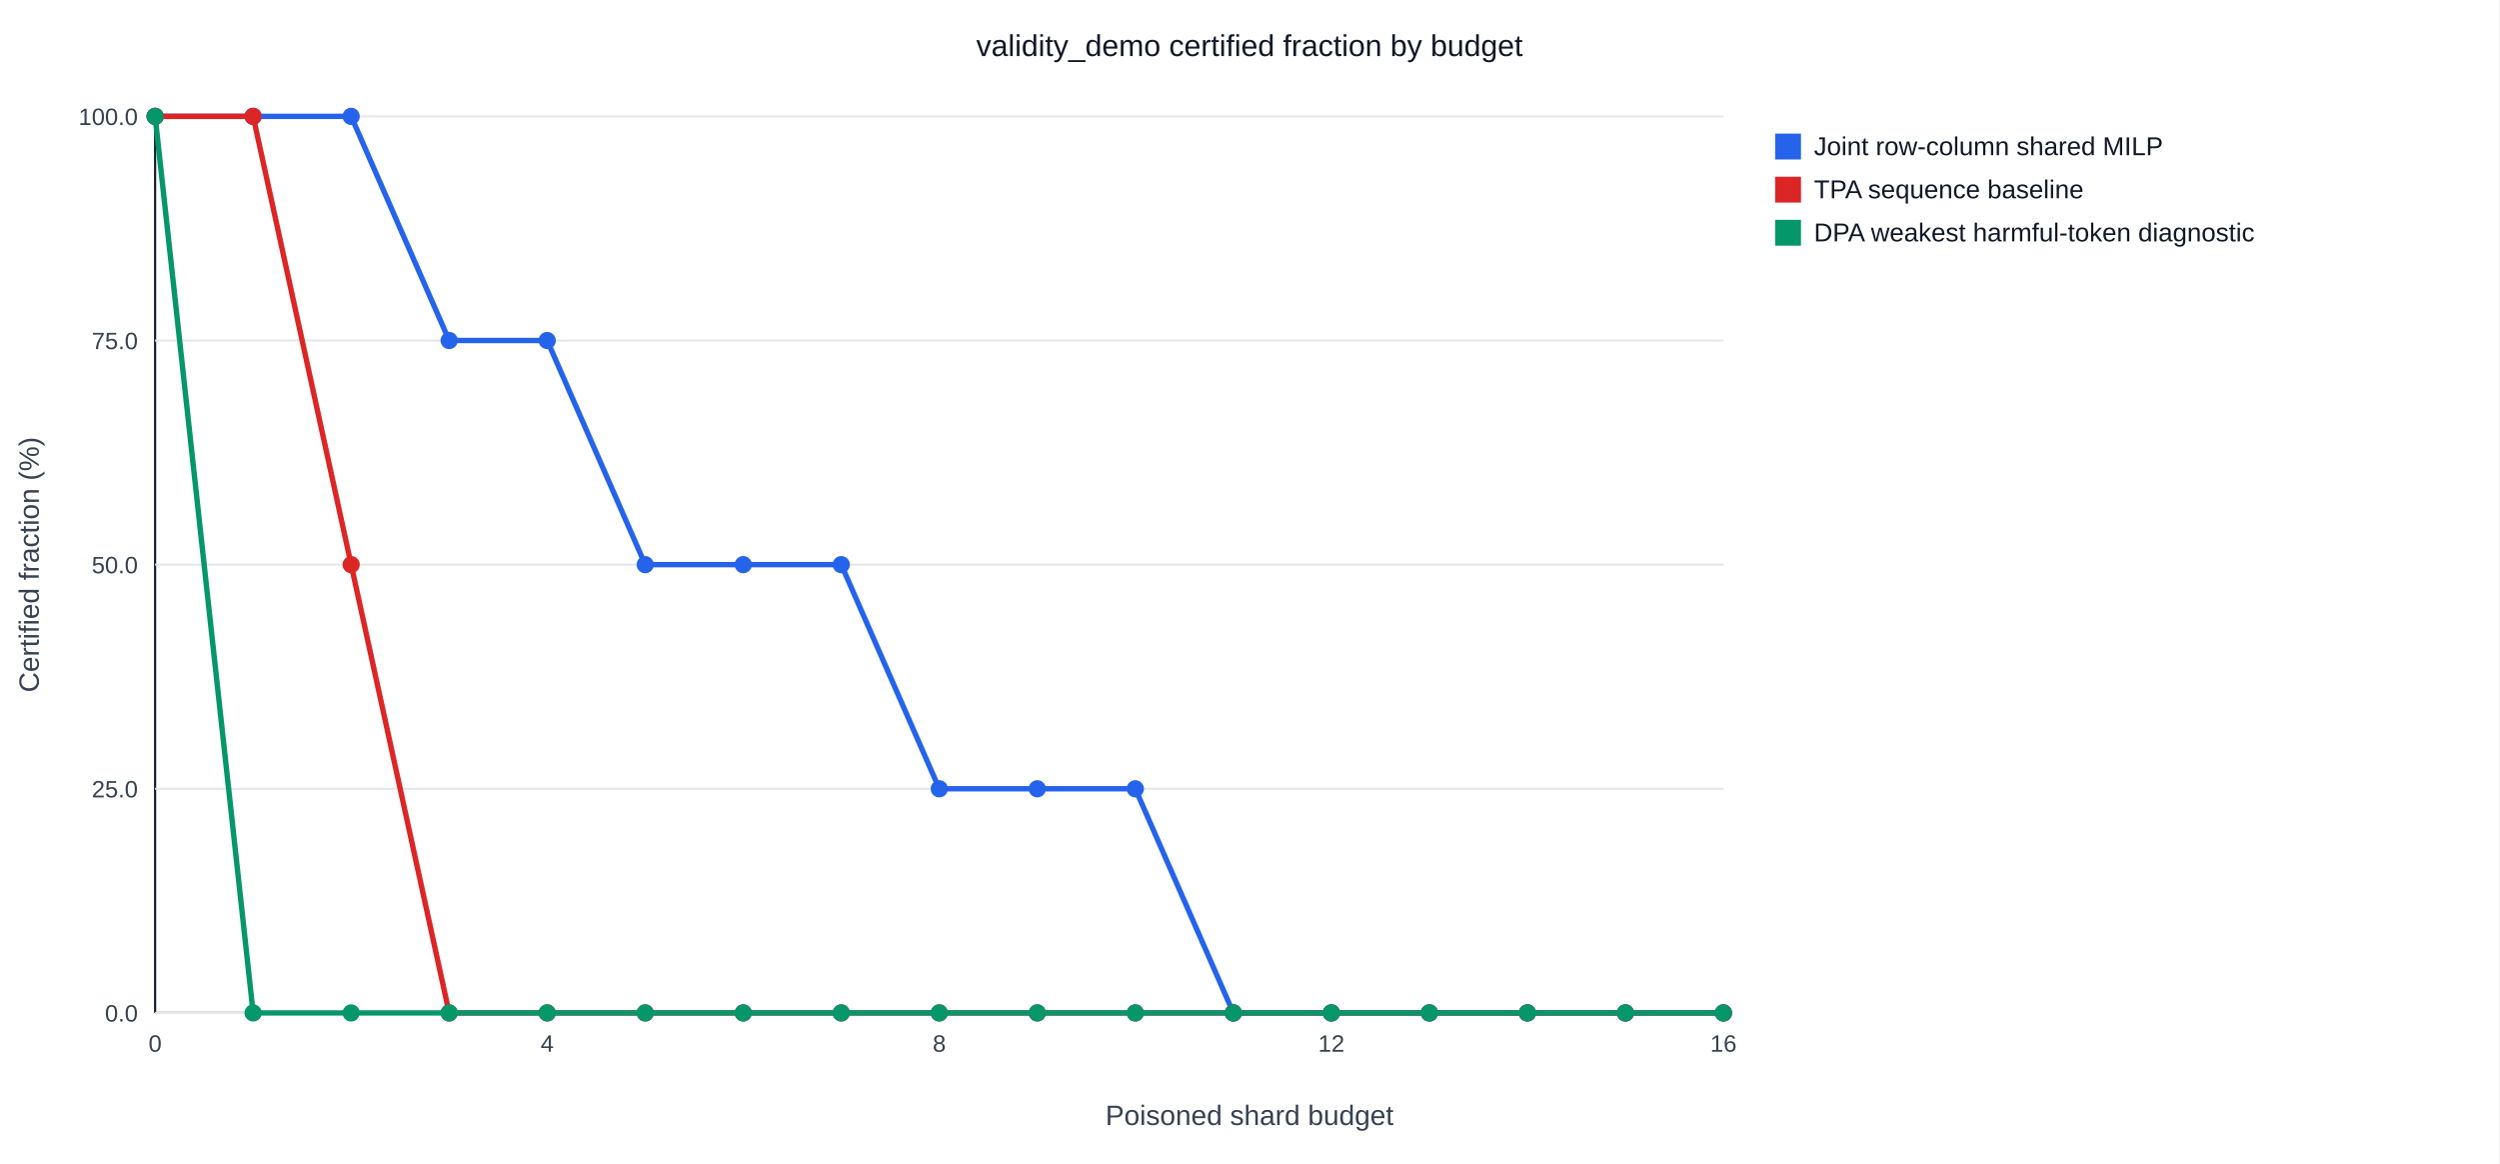
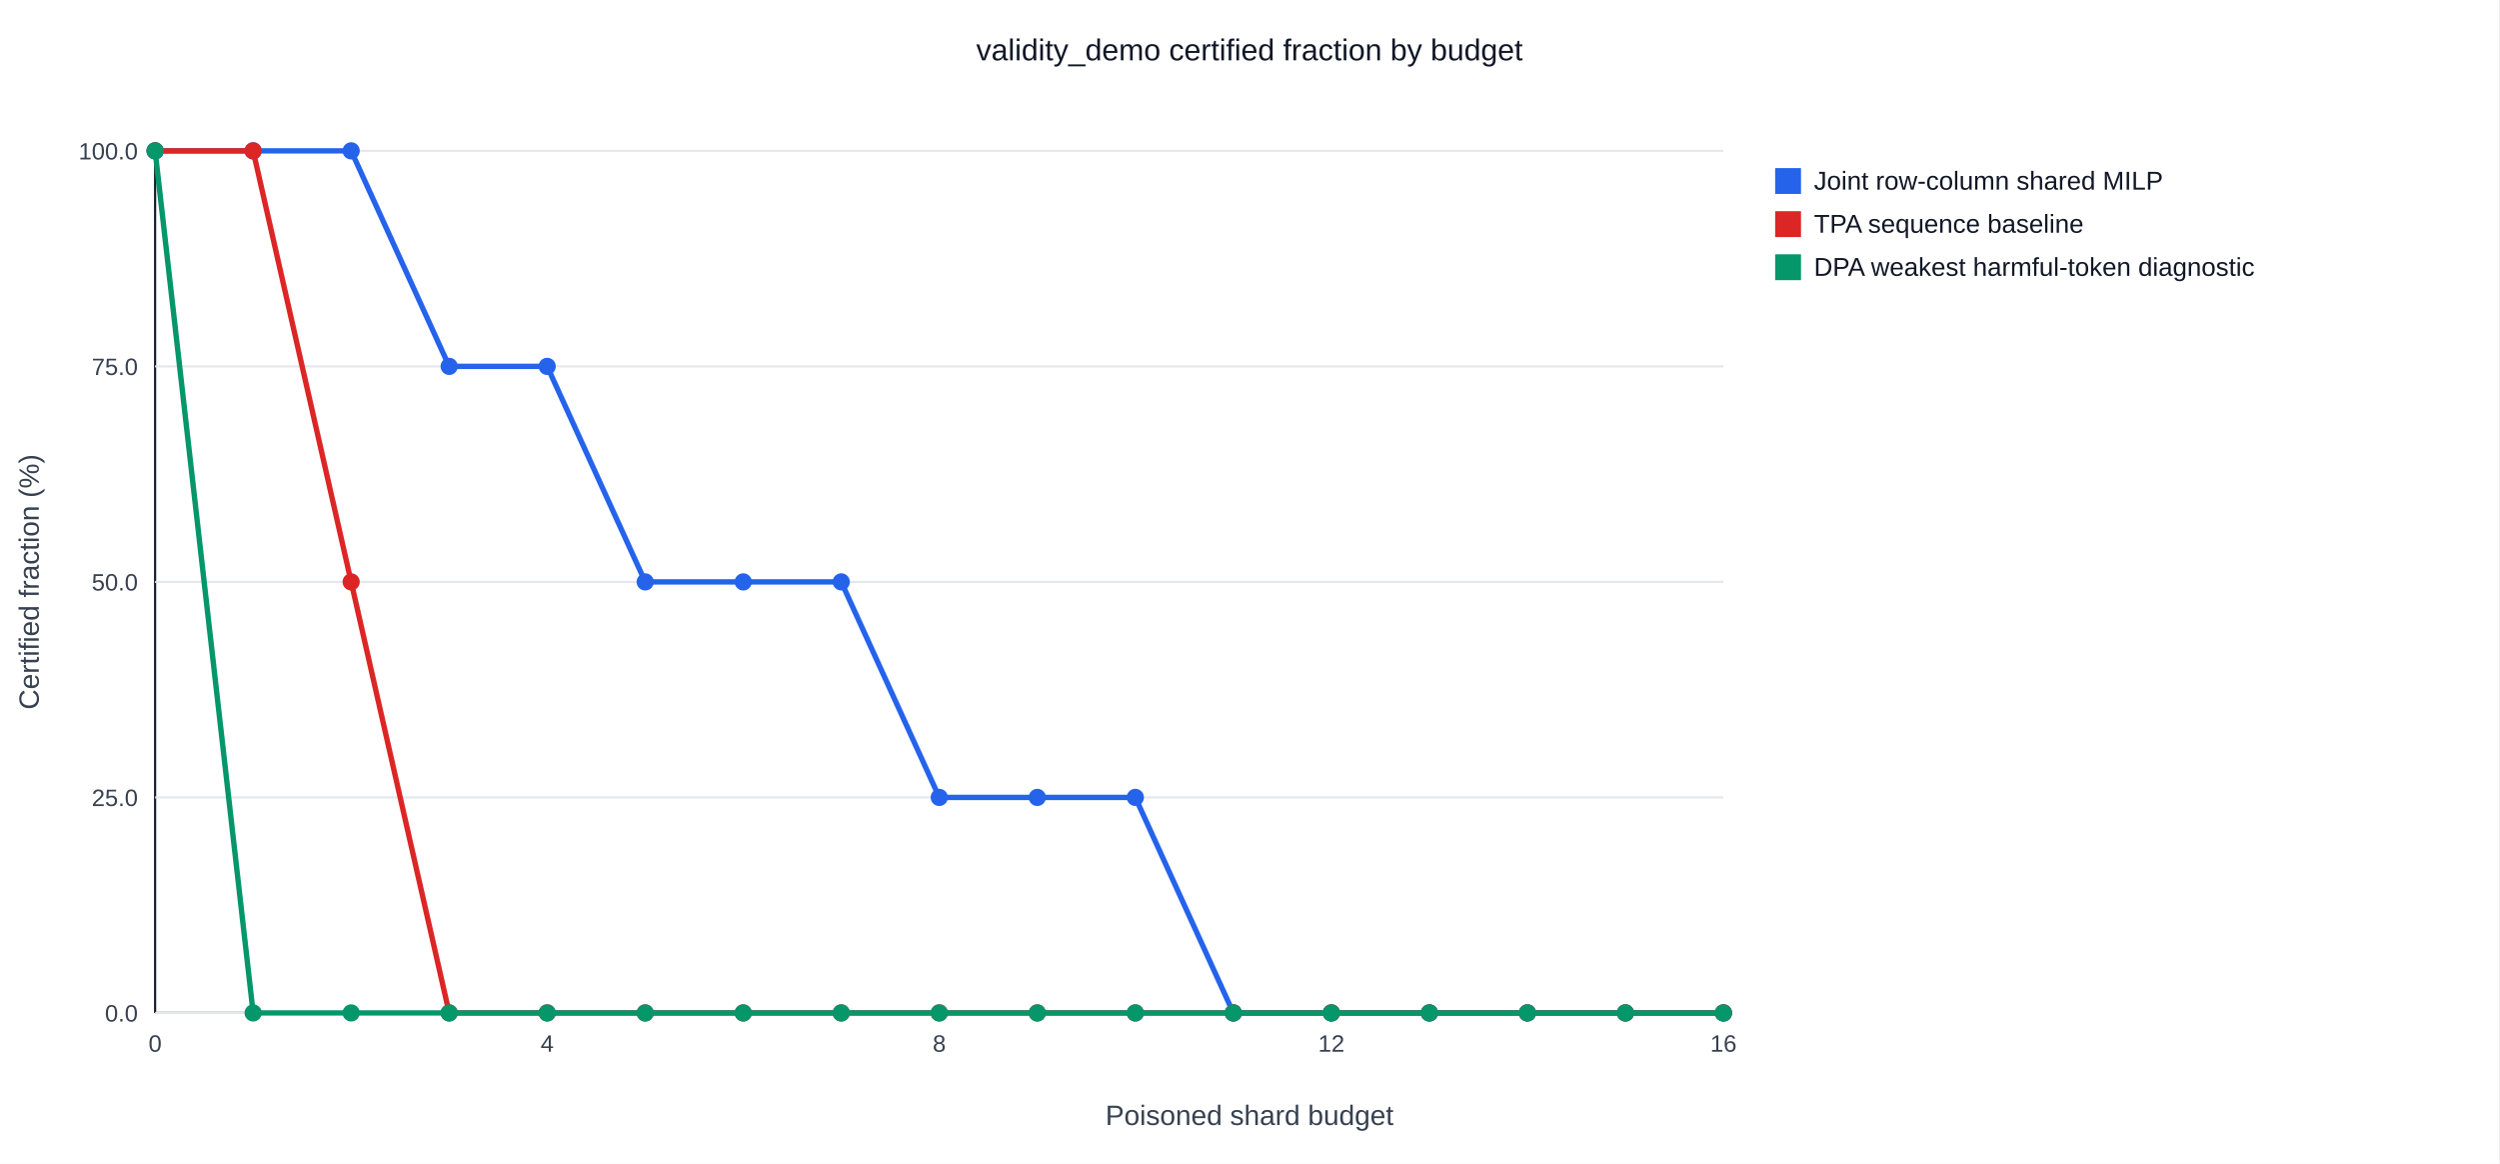
<svg xmlns="http://www.w3.org/2000/svg" width="1160" height="540" viewBox="0 0 1160 540">
  <rect width="100%" height="100%" fill="#ffffff" />
-   <text x="580.0" y="26" text-anchor="middle" font-family="Arial, sans-serif" font-size="14" fill="#111827">validity_demo certified fraction by budget</text>
-   <line x1="72" y1="54" x2="72" y2="470" stroke="#111827" />
+   <text x="580.0" y="28" text-anchor="middle" font-family="Arial, sans-serif" font-size="14" fill="#111827">validity_demo certified fraction by budget</text>
+   <line x1="72" y1="70" x2="72" y2="470" stroke="#111827" />
  <line x1="72" y1="470" x2="800" y2="470" stroke="#111827" />
  <text x="580.0" y="522" text-anchor="middle" font-family="Arial, sans-serif" font-size="13" fill="#374151">Poisoned shard budget</text>
-   <text x="18" y="262.0" transform="rotate(-90 18 262.0)" text-anchor="middle" font-family="Arial, sans-serif" font-size="13" fill="#374151">Certified fraction (%)</text>
+   <text x="18" y="270.0" transform="rotate(-90 18 270.0)" text-anchor="middle" font-family="Arial, sans-serif" font-size="13" fill="#374151">Certified fraction (%)</text>
  <line x1="72" y1="470.0" x2="800" y2="470.0" stroke="#e5e7eb" />
  <text x="64" y="474.0" text-anchor="end" font-family="Arial, sans-serif" font-size="11" fill="#374151">0.0</text>
-   <line x1="72" y1="366.0" x2="800" y2="366.0" stroke="#e5e7eb" />
-   <text x="64" y="370.0" text-anchor="end" font-family="Arial, sans-serif" font-size="11" fill="#374151">25.0</text>
-   <line x1="72" y1="262.0" x2="800" y2="262.0" stroke="#e5e7eb" />
-   <text x="64" y="266.0" text-anchor="end" font-family="Arial, sans-serif" font-size="11" fill="#374151">50.0</text>
-   <line x1="72" y1="158.0" x2="800" y2="158.0" stroke="#e5e7eb" />
-   <text x="64" y="162.0" text-anchor="end" font-family="Arial, sans-serif" font-size="11" fill="#374151">75.0</text>
-   <line x1="72" y1="54.0" x2="800" y2="54.0" stroke="#e5e7eb" />
-   <text x="64" y="58.0" text-anchor="end" font-family="Arial, sans-serif" font-size="11" fill="#374151">100.0</text>
+   <line x1="72" y1="370.0" x2="800" y2="370.0" stroke="#e5e7eb" />
+   <text x="64" y="374.0" text-anchor="end" font-family="Arial, sans-serif" font-size="11" fill="#374151">25.0</text>
+   <line x1="72" y1="270.0" x2="800" y2="270.0" stroke="#e5e7eb" />
+   <text x="64" y="274.0" text-anchor="end" font-family="Arial, sans-serif" font-size="11" fill="#374151">50.0</text>
+   <line x1="72" y1="170.0" x2="800" y2="170.0" stroke="#e5e7eb" />
+   <text x="64" y="174.0" text-anchor="end" font-family="Arial, sans-serif" font-size="11" fill="#374151">75.0</text>
+   <line x1="72" y1="70.0" x2="800" y2="70.0" stroke="#e5e7eb" />
+   <text x="64" y="74.0" text-anchor="end" font-family="Arial, sans-serif" font-size="11" fill="#374151">100.0</text>
  <text x="72.0" y="488" text-anchor="middle" font-family="Arial, sans-serif" font-size="11" fill="#374151">0</text>
  <text x="254.0" y="488" text-anchor="middle" font-family="Arial, sans-serif" font-size="11" fill="#374151">4</text>
  <text x="436.0" y="488" text-anchor="middle" font-family="Arial, sans-serif" font-size="11" fill="#374151">8</text>
  <text x="618.0" y="488" text-anchor="middle" font-family="Arial, sans-serif" font-size="11" fill="#374151">12</text>
  <text x="800.0" y="488" text-anchor="middle" font-family="Arial, sans-serif" font-size="11" fill="#374151">16</text>
-   <polyline points="72.0,54.0 117.5,54.0 163.0,54.0 208.5,158.0 254.0,158.0 299.5,262.0 345.0,262.0 390.5,262.0 436.0,366.0 481.5,366.0 527.0,366.0 572.5,470.0 618.0,470.0 663.5,470.0 709.0,470.0 754.5,470.0 800.0,470.0" fill="none" stroke="#2563eb" stroke-width="2.5" />
-   <circle cx="72.0" cy="54.0" r="4" fill="#2563eb" />
-   <circle cx="117.5" cy="54.0" r="4" fill="#2563eb" />
-   <circle cx="163.0" cy="54.0" r="4" fill="#2563eb" />
-   <circle cx="208.5" cy="158.0" r="4" fill="#2563eb" />
-   <circle cx="254.0" cy="158.0" r="4" fill="#2563eb" />
-   <circle cx="299.5" cy="262.0" r="4" fill="#2563eb" />
-   <circle cx="345.0" cy="262.0" r="4" fill="#2563eb" />
-   <circle cx="390.5" cy="262.0" r="4" fill="#2563eb" />
-   <circle cx="436.0" cy="366.0" r="4" fill="#2563eb" />
-   <circle cx="481.5" cy="366.0" r="4" fill="#2563eb" />
-   <circle cx="527.0" cy="366.0" r="4" fill="#2563eb" />
+   <polyline points="72.0,70.0 117.5,70.0 163.0,70.0 208.5,170.0 254.0,170.0 299.5,270.0 345.0,270.0 390.5,270.0 436.0,370.0 481.5,370.0 527.0,370.0 572.5,470.0 618.0,470.0 663.5,470.0 709.0,470.0 754.5,470.0 800.0,470.0" fill="none" stroke="#2563eb" stroke-width="2.5" />
+   <circle cx="72.0" cy="70.0" r="4" fill="#2563eb" />
+   <circle cx="117.5" cy="70.0" r="4" fill="#2563eb" />
+   <circle cx="163.0" cy="70.0" r="4" fill="#2563eb" />
+   <circle cx="208.5" cy="170.0" r="4" fill="#2563eb" />
+   <circle cx="254.0" cy="170.0" r="4" fill="#2563eb" />
+   <circle cx="299.5" cy="270.0" r="4" fill="#2563eb" />
+   <circle cx="345.0" cy="270.0" r="4" fill="#2563eb" />
+   <circle cx="390.5" cy="270.0" r="4" fill="#2563eb" />
+   <circle cx="436.0" cy="370.0" r="4" fill="#2563eb" />
+   <circle cx="481.5" cy="370.0" r="4" fill="#2563eb" />
+   <circle cx="527.0" cy="370.0" r="4" fill="#2563eb" />
  <circle cx="572.5" cy="470.0" r="4" fill="#2563eb" />
  <circle cx="618.0" cy="470.0" r="4" fill="#2563eb" />
  <circle cx="663.5" cy="470.0" r="4" fill="#2563eb" />
  <circle cx="709.0" cy="470.0" r="4" fill="#2563eb" />
  <circle cx="754.5" cy="470.0" r="4" fill="#2563eb" />
  <circle cx="800.0" cy="470.0" r="4" fill="#2563eb" />
-   <rect x="824" y="62" width="12" height="12" fill="#2563eb" />
-   <text x="842" y="72" font-family="Arial, sans-serif" font-size="12" fill="#111827">Joint row-column shared MILP</text>
-   <polyline points="72.0,54.0 117.5,54.0 163.0,262.0 208.5,470.0 254.0,470.0 299.5,470.0 345.0,470.0 390.5,470.0 436.0,470.0 481.5,470.0 527.0,470.0 572.5,470.0 618.0,470.0 663.5,470.0 709.0,470.0 754.5,470.0 800.0,470.0" fill="none" stroke="#dc2626" stroke-width="2.5" />
-   <circle cx="72.0" cy="54.0" r="4" fill="#dc2626" />
-   <circle cx="117.5" cy="54.0" r="4" fill="#dc2626" />
-   <circle cx="163.0" cy="262.0" r="4" fill="#dc2626" />
+   <rect x="824" y="78" width="12" height="12" fill="#2563eb" />
+   <text x="842" y="88" font-family="Arial, sans-serif" font-size="12" fill="#111827">Joint row-column shared MILP</text>
+   <polyline points="72.0,70.0 117.5,70.0 163.0,270.0 208.5,470.0 254.0,470.0 299.5,470.0 345.0,470.0 390.5,470.0 436.0,470.0 481.5,470.0 527.0,470.0 572.5,470.0 618.0,470.0 663.5,470.0 709.0,470.0 754.5,470.0 800.0,470.0" fill="none" stroke="#dc2626" stroke-width="2.5" />
+   <circle cx="72.0" cy="70.0" r="4" fill="#dc2626" />
+   <circle cx="117.5" cy="70.0" r="4" fill="#dc2626" />
+   <circle cx="163.0" cy="270.0" r="4" fill="#dc2626" />
  <circle cx="208.5" cy="470.0" r="4" fill="#dc2626" />
  <circle cx="254.0" cy="470.0" r="4" fill="#dc2626" />
  <circle cx="299.5" cy="470.0" r="4" fill="#dc2626" />
  <circle cx="345.0" cy="470.0" r="4" fill="#dc2626" />
  <circle cx="390.5" cy="470.0" r="4" fill="#dc2626" />
  <circle cx="436.0" cy="470.0" r="4" fill="#dc2626" />
  <circle cx="481.5" cy="470.0" r="4" fill="#dc2626" />
  <circle cx="527.0" cy="470.0" r="4" fill="#dc2626" />
  <circle cx="572.5" cy="470.0" r="4" fill="#dc2626" />
  <circle cx="618.0" cy="470.0" r="4" fill="#dc2626" />
  <circle cx="663.5" cy="470.0" r="4" fill="#dc2626" />
  <circle cx="709.0" cy="470.0" r="4" fill="#dc2626" />
  <circle cx="754.5" cy="470.0" r="4" fill="#dc2626" />
  <circle cx="800.0" cy="470.0" r="4" fill="#dc2626" />
-   <rect x="824" y="82" width="12" height="12" fill="#dc2626" />
-   <text x="842" y="92" font-family="Arial, sans-serif" font-size="12" fill="#111827">TPA sequence baseline</text>
-   <polyline points="72.0,54.0 117.5,470.0 163.0,470.0 208.5,470.0 254.0,470.0 299.5,470.0 345.0,470.0 390.5,470.0 436.0,470.0 481.5,470.0 527.0,470.0 572.5,470.0 618.0,470.0 663.5,470.0 709.0,470.0 754.5,470.0 800.0,470.0" fill="none" stroke="#059669" stroke-width="2.5" />
-   <circle cx="72.0" cy="54.0" r="4" fill="#059669" />
+   <rect x="824" y="98" width="12" height="12" fill="#dc2626" />
+   <text x="842" y="108" font-family="Arial, sans-serif" font-size="12" fill="#111827">TPA sequence baseline</text>
+   <polyline points="72.0,70.0 117.5,470.0 163.0,470.0 208.5,470.0 254.0,470.0 299.5,470.0 345.0,470.0 390.5,470.0 436.0,470.0 481.5,470.0 527.0,470.0 572.5,470.0 618.0,470.0 663.5,470.0 709.0,470.0 754.5,470.0 800.0,470.0" fill="none" stroke="#059669" stroke-width="2.5" />
+   <circle cx="72.0" cy="70.0" r="4" fill="#059669" />
  <circle cx="117.5" cy="470.0" r="4" fill="#059669" />
  <circle cx="163.0" cy="470.0" r="4" fill="#059669" />
  <circle cx="208.5" cy="470.0" r="4" fill="#059669" />
  <circle cx="254.0" cy="470.0" r="4" fill="#059669" />
  <circle cx="299.5" cy="470.0" r="4" fill="#059669" />
  <circle cx="345.0" cy="470.0" r="4" fill="#059669" />
  <circle cx="390.5" cy="470.0" r="4" fill="#059669" />
  <circle cx="436.0" cy="470.0" r="4" fill="#059669" />
  <circle cx="481.5" cy="470.0" r="4" fill="#059669" />
  <circle cx="527.0" cy="470.0" r="4" fill="#059669" />
  <circle cx="572.5" cy="470.0" r="4" fill="#059669" />
  <circle cx="618.0" cy="470.0" r="4" fill="#059669" />
  <circle cx="663.5" cy="470.0" r="4" fill="#059669" />
  <circle cx="709.0" cy="470.0" r="4" fill="#059669" />
  <circle cx="754.5" cy="470.0" r="4" fill="#059669" />
  <circle cx="800.0" cy="470.0" r="4" fill="#059669" />
-   <rect x="824" y="102" width="12" height="12" fill="#059669" />
-   <text x="842" y="112" font-family="Arial, sans-serif" font-size="12" fill="#111827">DPA weakest harmful-token diagnostic</text>
+   <rect x="824" y="118" width="12" height="12" fill="#059669" />
+   <text x="842" y="128" font-family="Arial, sans-serif" font-size="12" fill="#111827">DPA weakest harmful-token diagnostic</text>
</svg>
